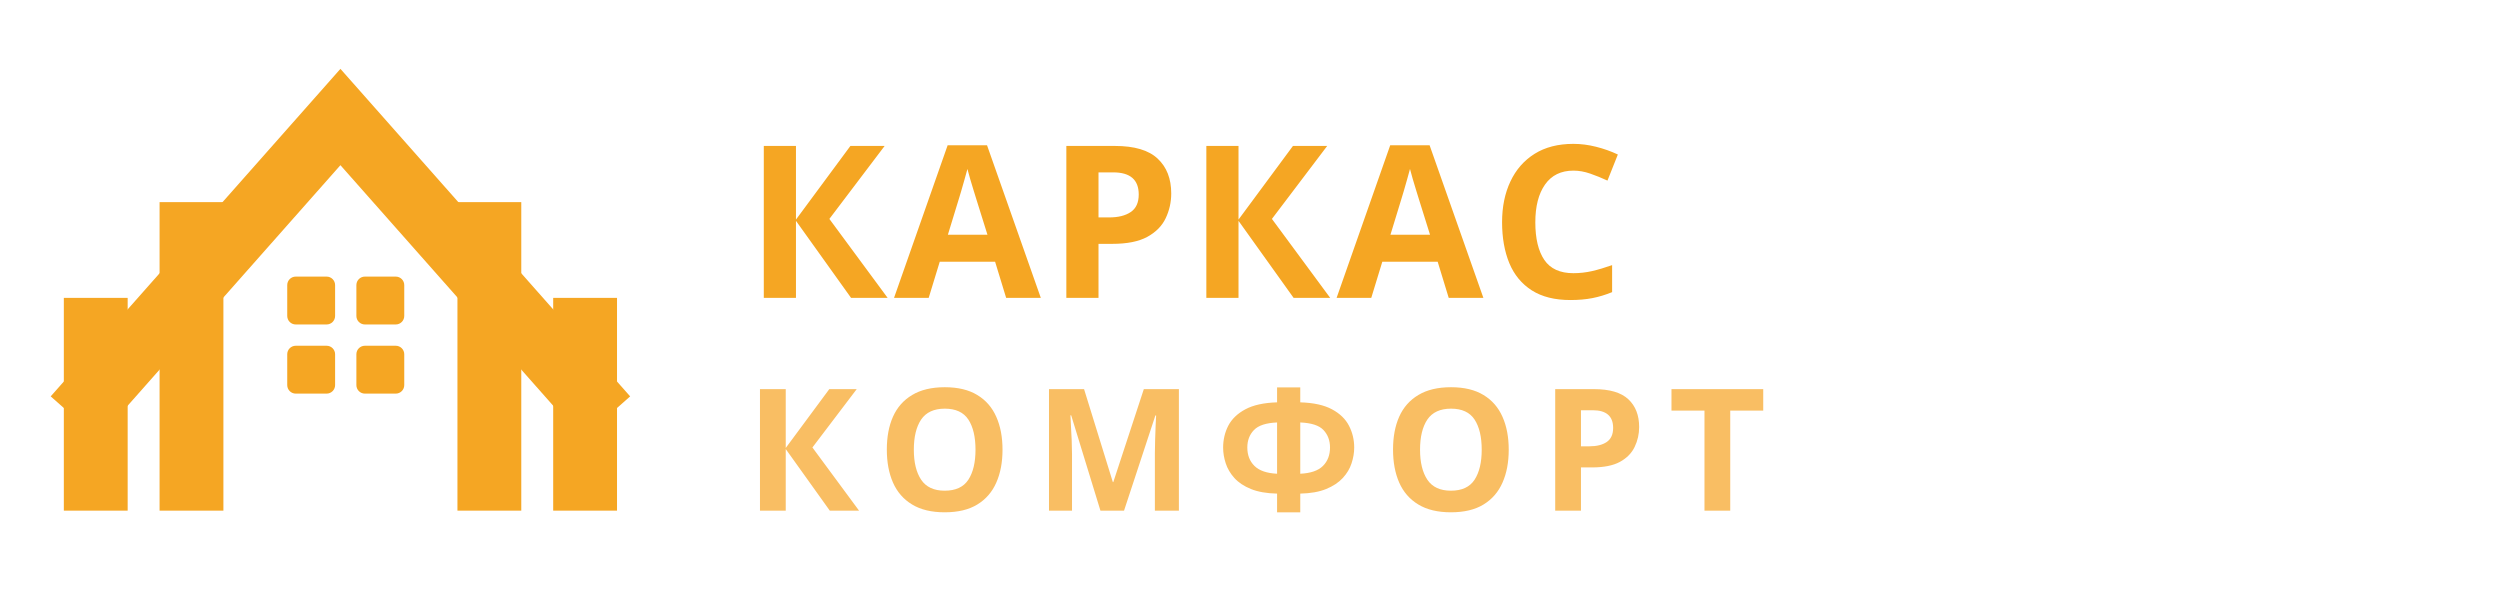
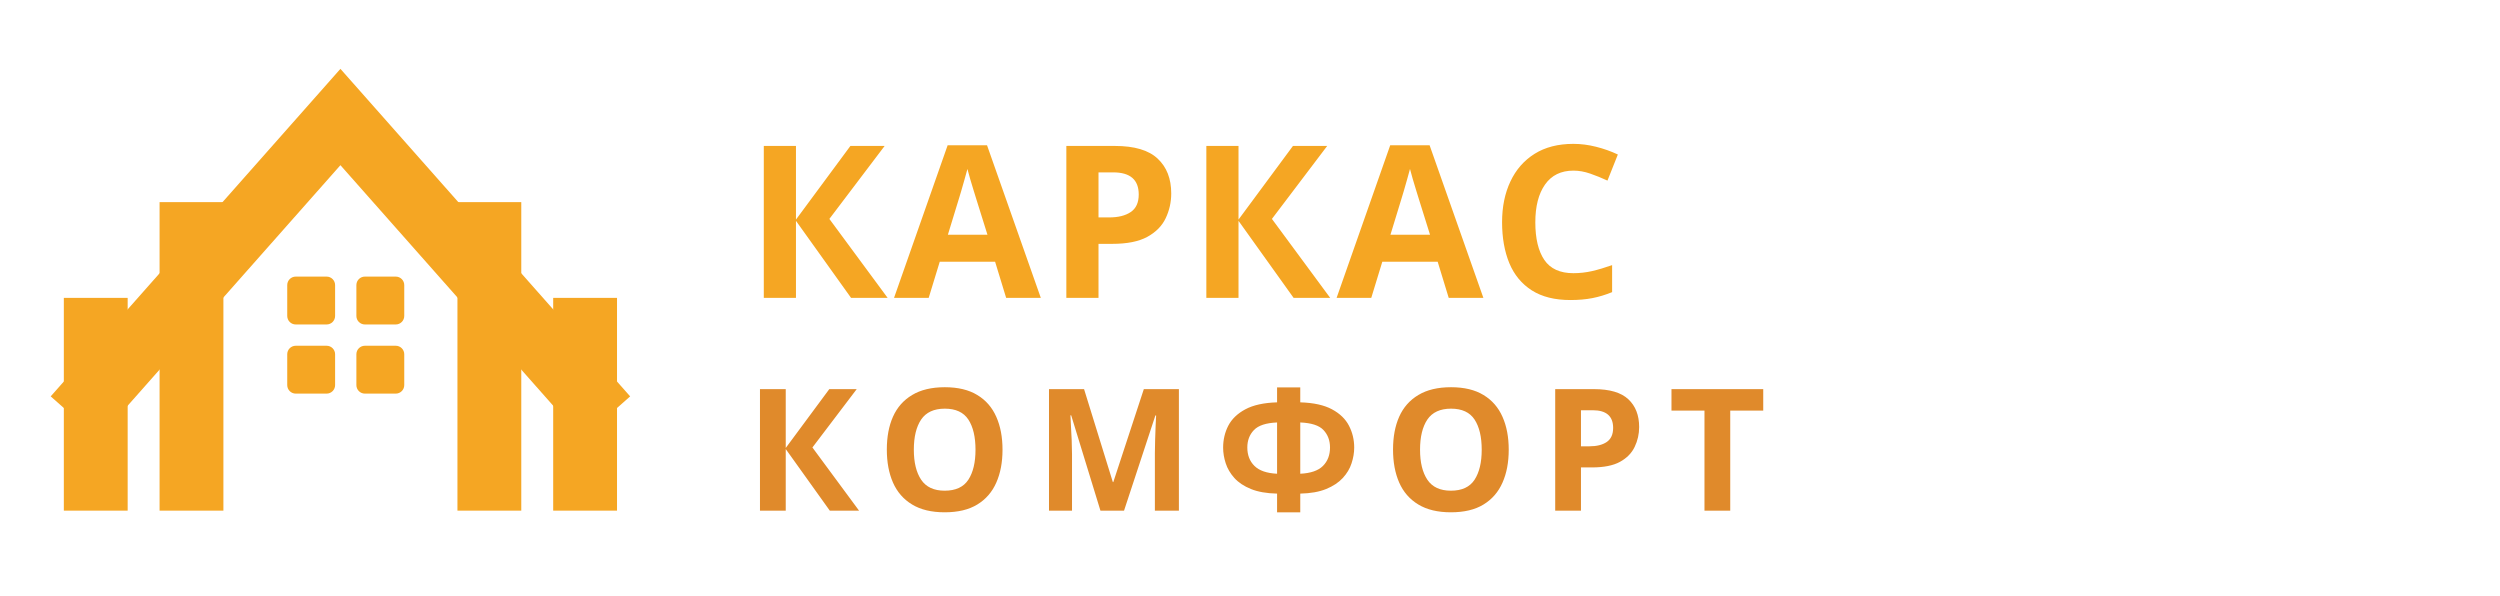
<svg xmlns="http://www.w3.org/2000/svg" viewBox="0 0 470 112" width="470" height="112" role="img" aria-label="Каркас Комфорт">
  <g fill="none" stroke="#F5A623" stroke-width="12" stroke-linecap="square">
    <path d="M18 74 L64 22 L110 74" />
    <path d="M36 90 L36 44" />
    <path d="M92 90 L92 44" />
    <path d="M18 90 L18 62" />
    <path d="M110 90 L110 62" />
  </g>
  <g fill="#F5A623">
    <rect x="54" y="52" width="9" height="9" rx="1.6" />
    <rect x="67" y="52" width="9" height="9" rx="1.6" />
    <rect x="54" y="65" width="9" height="9" rx="1.6" />
    <rect x="67" y="65" width="9" height="9" rx="1.6" />
  </g>
  <g font-family="Nunito, 'Trebuchet MS', sans-serif">
    <text x="140" y="56" font-size="40" font-weight="800" letter-spacing="1.2" fill="#F5A623">КАРКАС</text>
-     <text x="140" y="96" font-size="32" font-weight="600" letter-spacing="4" fill="#F9BE63">КОМФОРТ</text>
+     <text x="140" y="96" font-size="32" font-weight="600" letter-spacing="4" fill="#E08A2B">КОМФОРТ</text>
  </g>
</svg>
